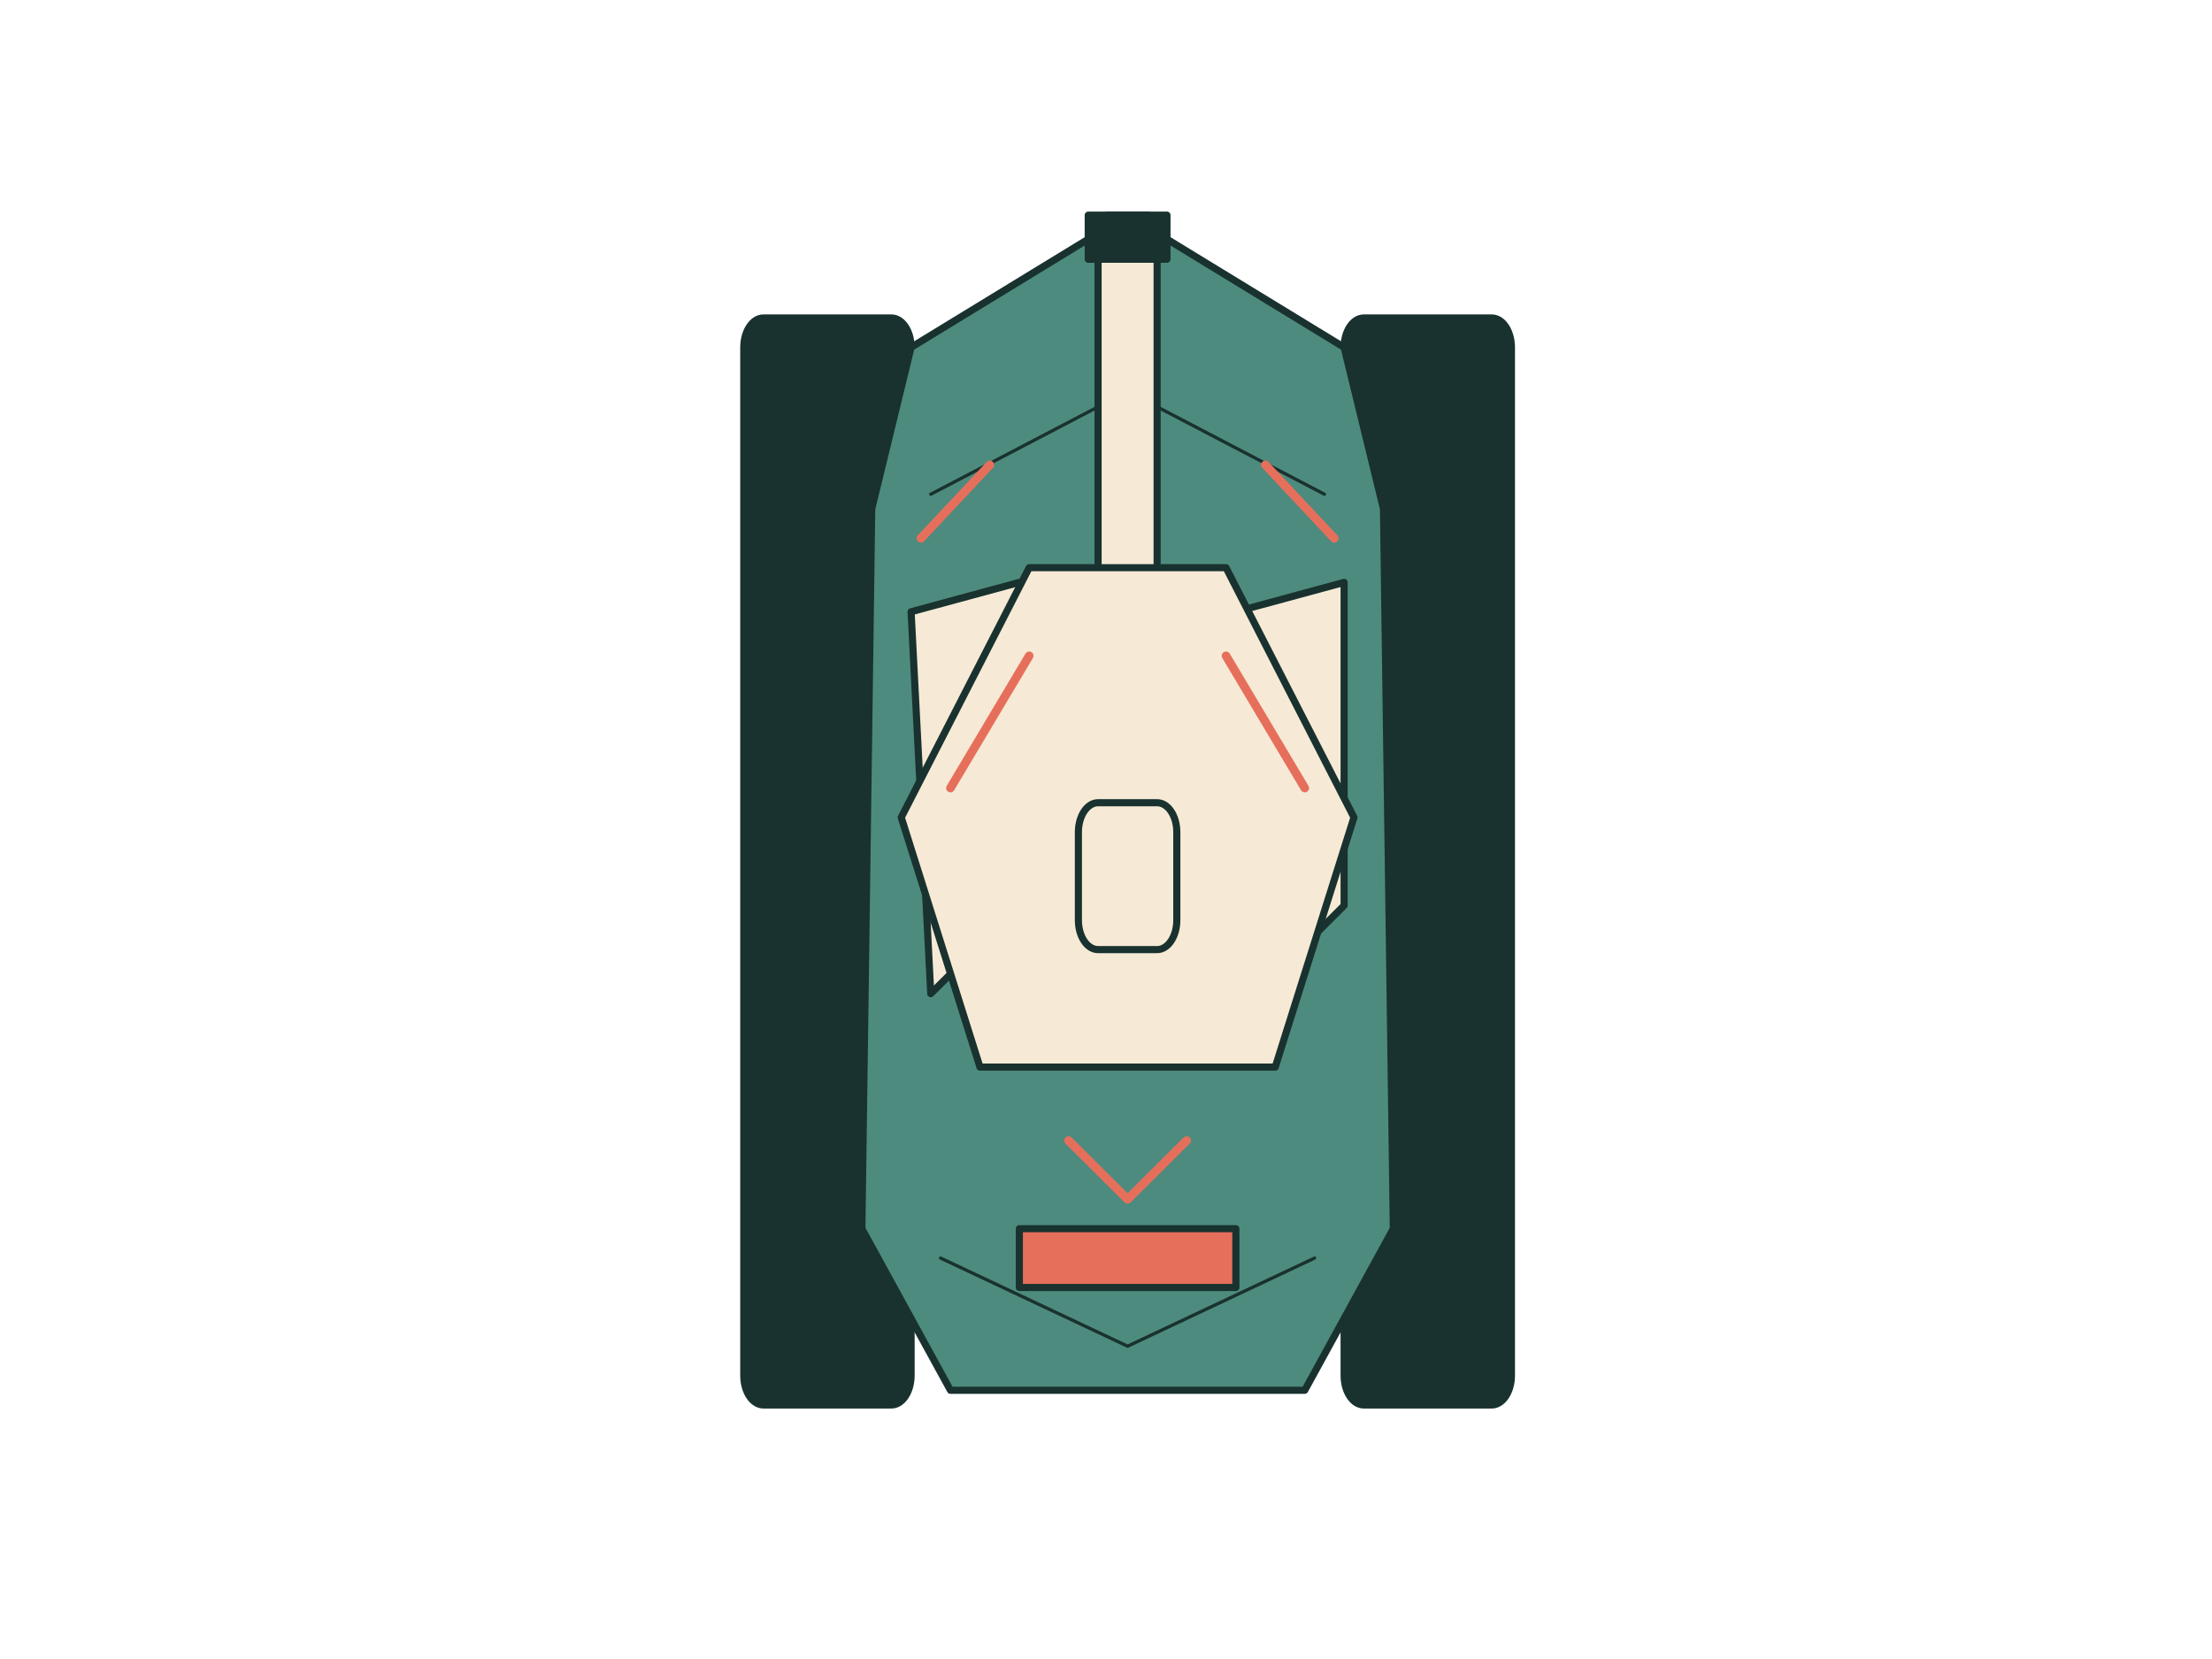
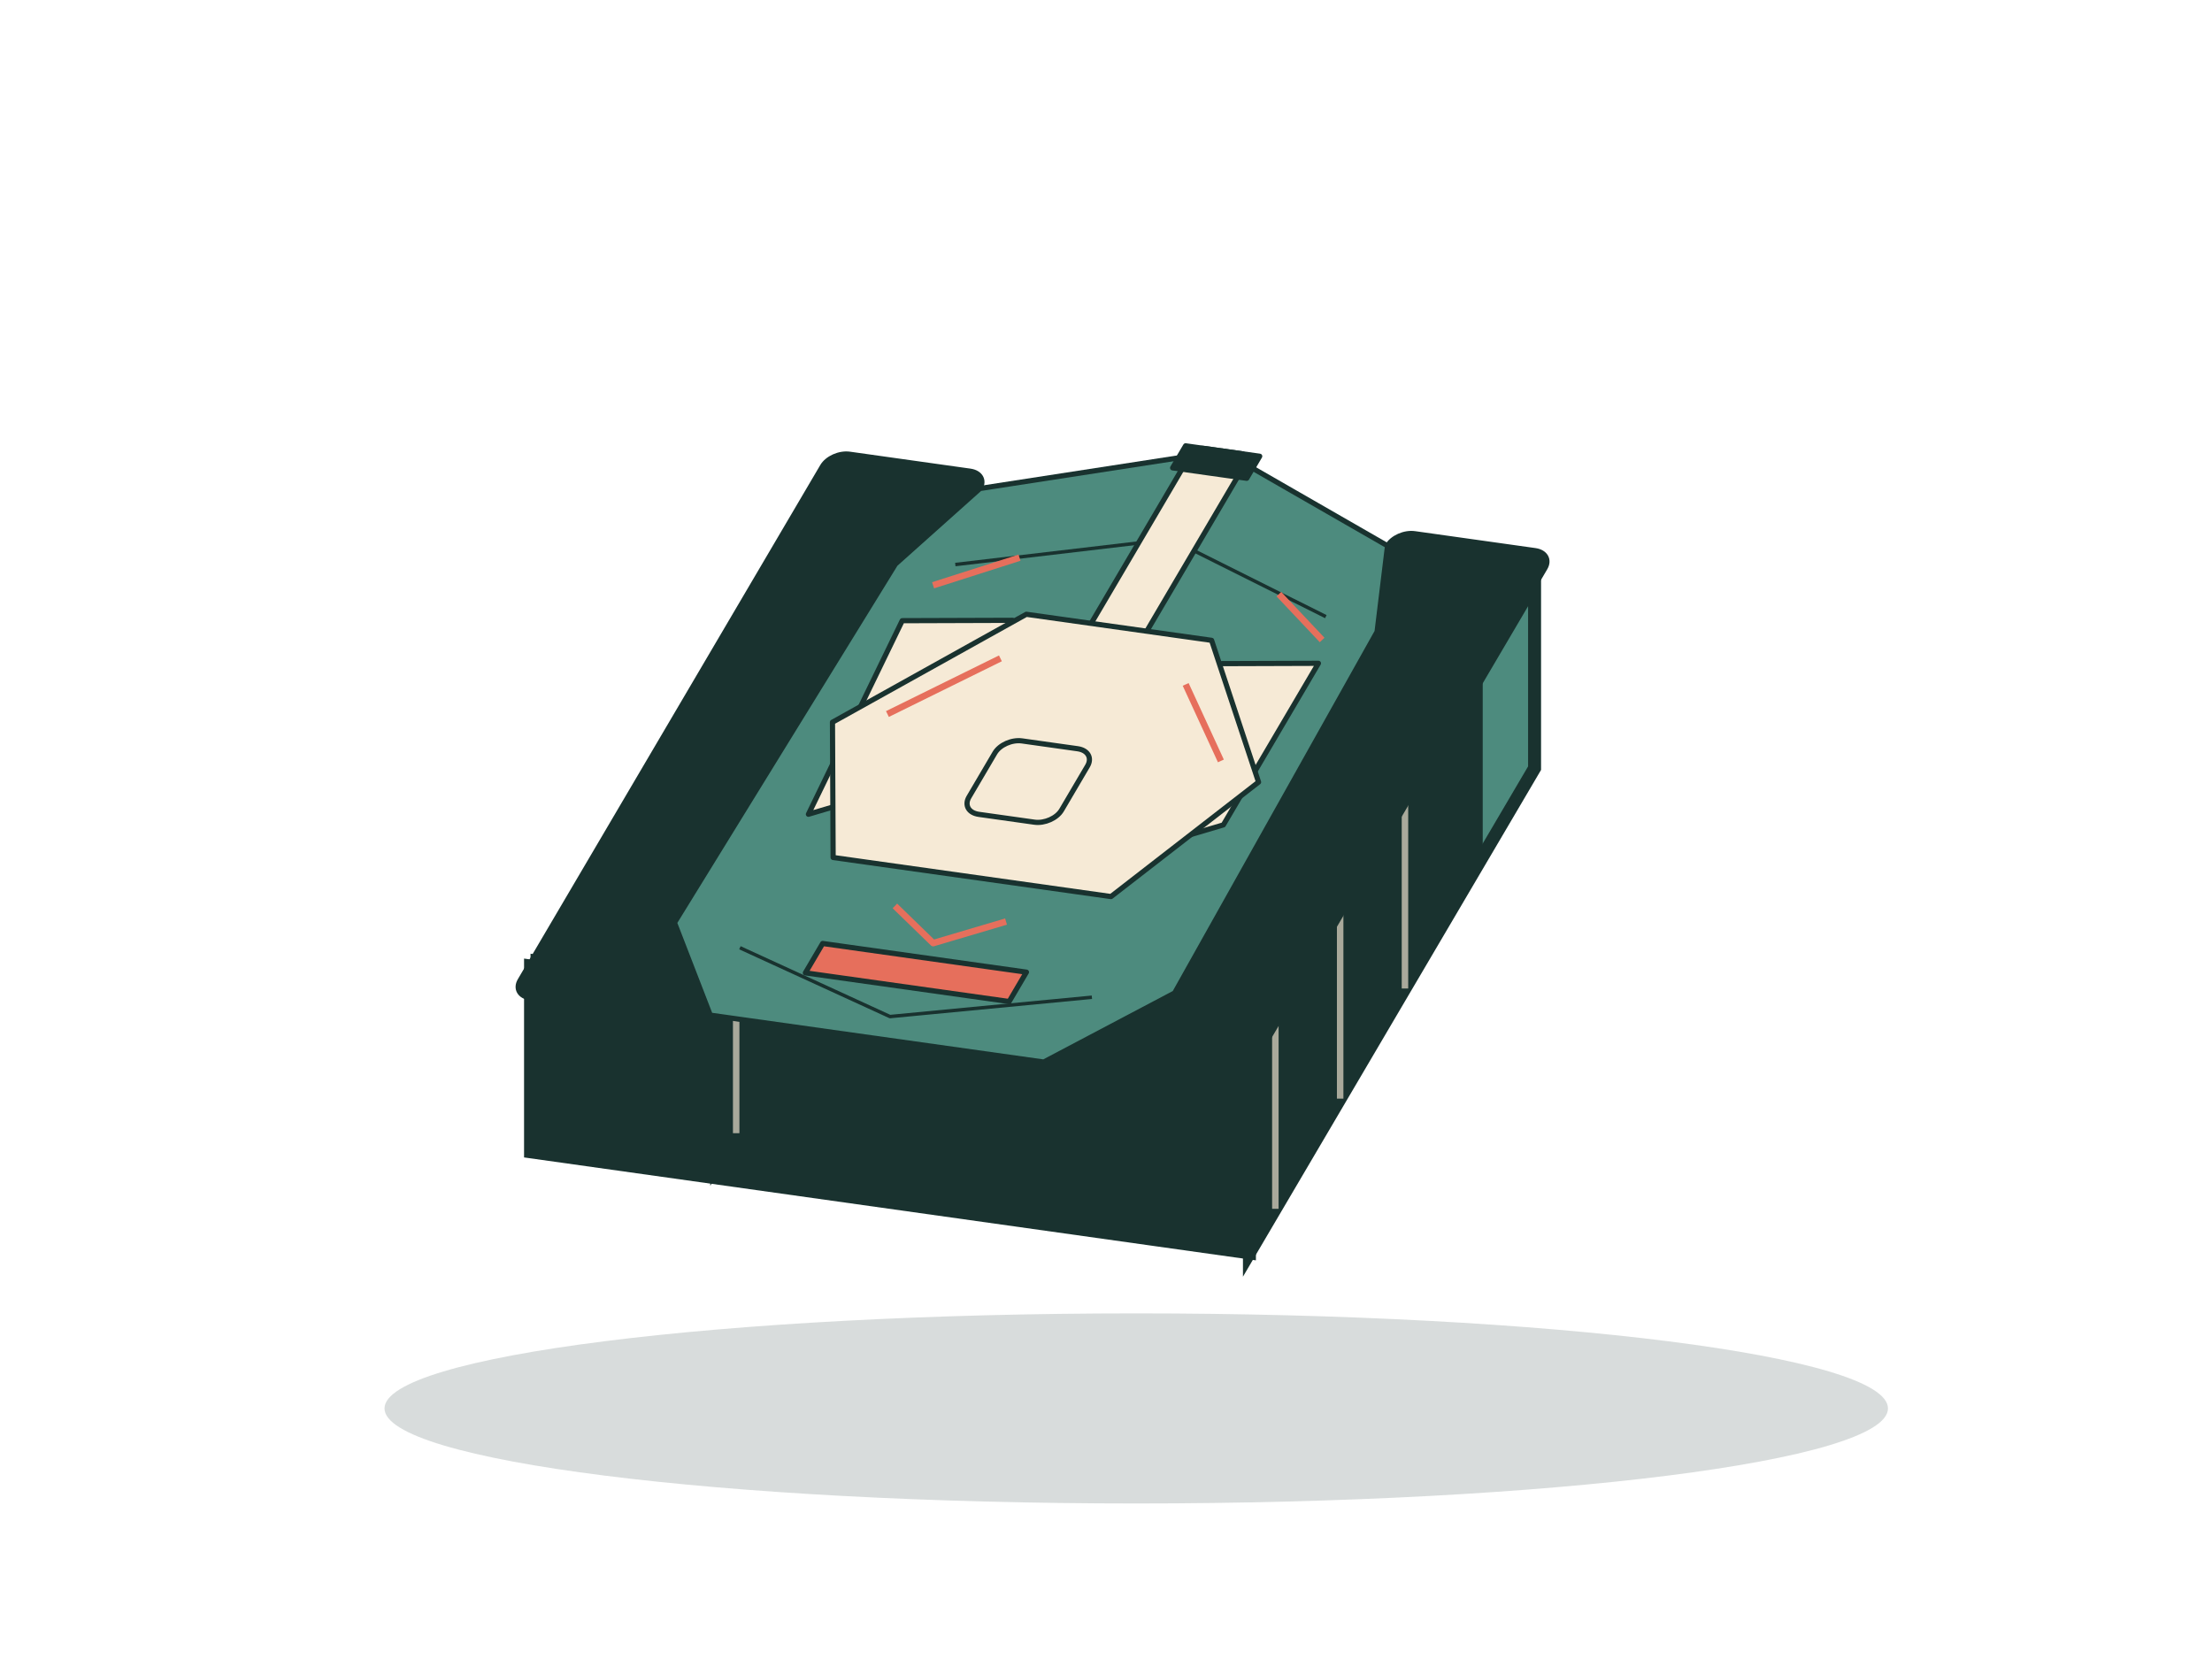
- <svg xmlns="http://www.w3.org/2000/svg" width="1024" height="768" viewBox="0 0 512 384" role="img" aria-label="GUARD TANK — COMIC / GRAPHIC NOVEL library view">
+ <svg xmlns="http://www.w3.org/2000/svg" width="1024" height="768" viewBox="0 0 512 384" role="img" aria-label="GUARD TANK — COMIC / GRAPHIC NOVEL three-quarter view">
  <style>
-   .paper{fill:#f6ead6} .ink{fill:#19322f} .accent-fill{fill:#e66f5c}
-   .card{fill:#f6ead6;stroke:#19322f;stroke-width:1.4} .rule{fill:none;stroke:#19322f;stroke-width:1}
-   .title,.subtitle,.label,.index,.footer{fill:#19322f;font-family:Arial,Helvetica,sans-serif}
-   .title{font-size:35px;font-weight:800;letter-spacing:2px}.subtitle{font-size:16px;letter-spacing:2px}.label{font-size:15px;font-weight:700;letter-spacing:.7px}.index{font-size:15px;font-weight:800}.footer{font-size:14px;letter-spacing:1px}
-   .unit{stroke:#19322f;stroke-width:3.3;stroke-linecap:round;stroke-linejoin:round}
-   .unit *{vector-effect:non-scaling-stroke}
-   .body{fill:#f6ead6} .shell{fill:#4d8b7e} .turret{fill:#f6ead6} .track{fill:#19322f} .port{fill:#f6ead6} .accent{fill:#e66f5c}
-   .detail{fill:none;stroke:#19322f;stroke-width:1.5}.accent-line{fill:none;stroke:#e66f5c;stroke-width:4}
-   .inf-figure{fill:#4d8b7e;stroke:#19322f;stroke-width:2.4;stroke-linejoin:round}
-   .inf-head,.inf-rifle{fill:#19322f;stroke:#19322f;stroke-width:1.5;stroke-linejoin:round}
-   .inf-detail{fill:none;stroke:#19322f;stroke-width:1.6;stroke-linecap:round}
-   .inf-marker{fill:#19322f;stroke:#f6ead6;stroke-width:2.5;paint-order:stroke fill;font-family:Arial,Helvetica,sans-serif;font-size:48px;font-weight:800;text-anchor:middle}
- </style>
-   <g transform="translate(91 26) scale(3.4)">
+   .ground-shadow{fill:#19322f;opacity:.17}.person-shadow{fill:#19322f;opacity:.22}
+   .right-face{fill:#4d8b7e;stroke:#19322f;stroke-width:3}.rear-face{fill:#19322f;stroke:#19322f;stroke-width:3}
+   .track-side,.track-rear{fill:#19322f;stroke:#19322f;stroke-width:2}.track-line{fill:none;stroke:#f6ead6;stroke-width:1.5;opacity:.65}
+   .upper-top{fill:#f6ead6;stroke:#19322f;stroke-width:3}.upper-side{fill:#4d8b7e;stroke:#19322f;stroke-width:3}
+   .hover-glow,.thruster{fill:none;stroke:#e66f5c;stroke-width:4;stroke-linecap:round}
+   .projected-top{stroke:#19322f;stroke-width:2.4;stroke-linejoin:round}.projected-top *{vector-effect:non-scaling-stroke}
+   .body{fill:#f6ead6}.shell{fill:#4d8b7e}.turret{fill:#f6ead6}.track{fill:#19322f}.port{fill:#f6ead6}.accent{fill:#e66f5c}
+   .detail{fill:none;stroke:#19322f;stroke-width:1.6}.accent-line{fill:none;stroke:#e66f5c;stroke-width:3}
+   .inf-figure{fill:#4d8b7e;stroke:#19322f;stroke-width:2.4}.inf-head,.inf-rifle{fill:#19322f;stroke:#19322f;stroke-width:1.5}
+   .inf-detail{fill:none;stroke:#19322f;stroke-width:1.6}.person-depth .inf-figure{fill:#19322f}.person-depth .inf-head,.person-depth .inf-rifle{fill:#19322f}
+   .library-marker{fill:#19322f;stroke:#f6ead6;stroke-width:3;paint-order:stroke fill;font:800 78px Arial,Helvetica,sans-serif;text-anchor:middle}
+   </style>
+   <ellipse class="ground-shadow" cx="263" cy="326" rx="174" ry="22" />
+   <polygon class="right-face" points="355.2,134.8 289.2,247.0 289.2,290.0 355.2,177.8" />
+   <polygon class="rear-face" points="289.2,247.0 122.8,223.6 122.8,266.6 289.2,290.0" />
+   <polygon class="track-side" points="217.4,139.3 165.4,227.8 165.4,270.8 217.4,182.3" />
+   <polygon class="track-rear" points="165.4,227.8 123.8,221.9 123.8,264.9 165.4,270.8" />
+   <path class="track-line" d="M205.4 159.8L200.4 168.3m0 0v43" />
+   <path class="track-line" d="M190.4 185.3L185.4 193.8m0 0v43" />
+   <path class="track-line" d="M175.4 210.8L170.4 219.3m0 0v43" />
+   <polygon class="track-side" points="342.2,156.9 290.2,245.3 290.2,288.3 342.2,199.9" />
+   <polygon class="track-rear" points="290.2,245.3 248.6,239.4 248.6,282.4 290.2,288.3" />
+   <path class="track-line" d="M330.2 177.3L325.2 185.8m0 0v43" />
+   <path class="track-line" d="M315.2 202.8L310.2 211.3m0 0v43" />
+   <path class="track-line" d="M300.2 228.3L295.2 236.8m0 0v43" />
+   <g class="projected-top" transform="matrix(3.2 .45 -1 1.7 130 70)">
    <g class="unit" aria-label="GUARD TANK">
      <g transform="translate(50 0) scale(0.67 1) translate(-50 0)">
        <rect class="track" x="11" y="14" width="17" height="74" rx="2" />
        <rect class="track" x="72" y="14" width="17" height="74" rx="2" />
        <polygon class="shell" points="50,7 72,16 76,27 77,76 68,87 32,87 23,76 24,27 28,16" />
        <path class="detail" d="M30 26L50 19L70 26M31 78L50 84L69 78" />
        <path class="body" d="M28 34L39 32V54L30 60Z" />
        <path class="body" d="M61 34L72 32V54L63 60Z" />
        <rect class="accent" x="39" y="76" width="22" height="4" rx="0" />
        <path class="accent-line" d="M44 70L50 74L56 70" />
        <rect class="body" x="47" y="7" width="6" height="37" rx="1" />
        <rect class="track" x="46" y="7" width="8" height="3" rx="0" />
        <path class="turret" d="M27 48L40 31H60L73 48L65 65H35Z" />
        <path class="accent-line" d="M32 46L40 37M68 46L60 37" />
        <rect class="port" x="45" y="47" width="10" height="10" rx="2" />
        <path class="accent-line" d="M29 29L36 24M71 29L64 24" />
      </g>
    </g>
  </g>
</svg>
